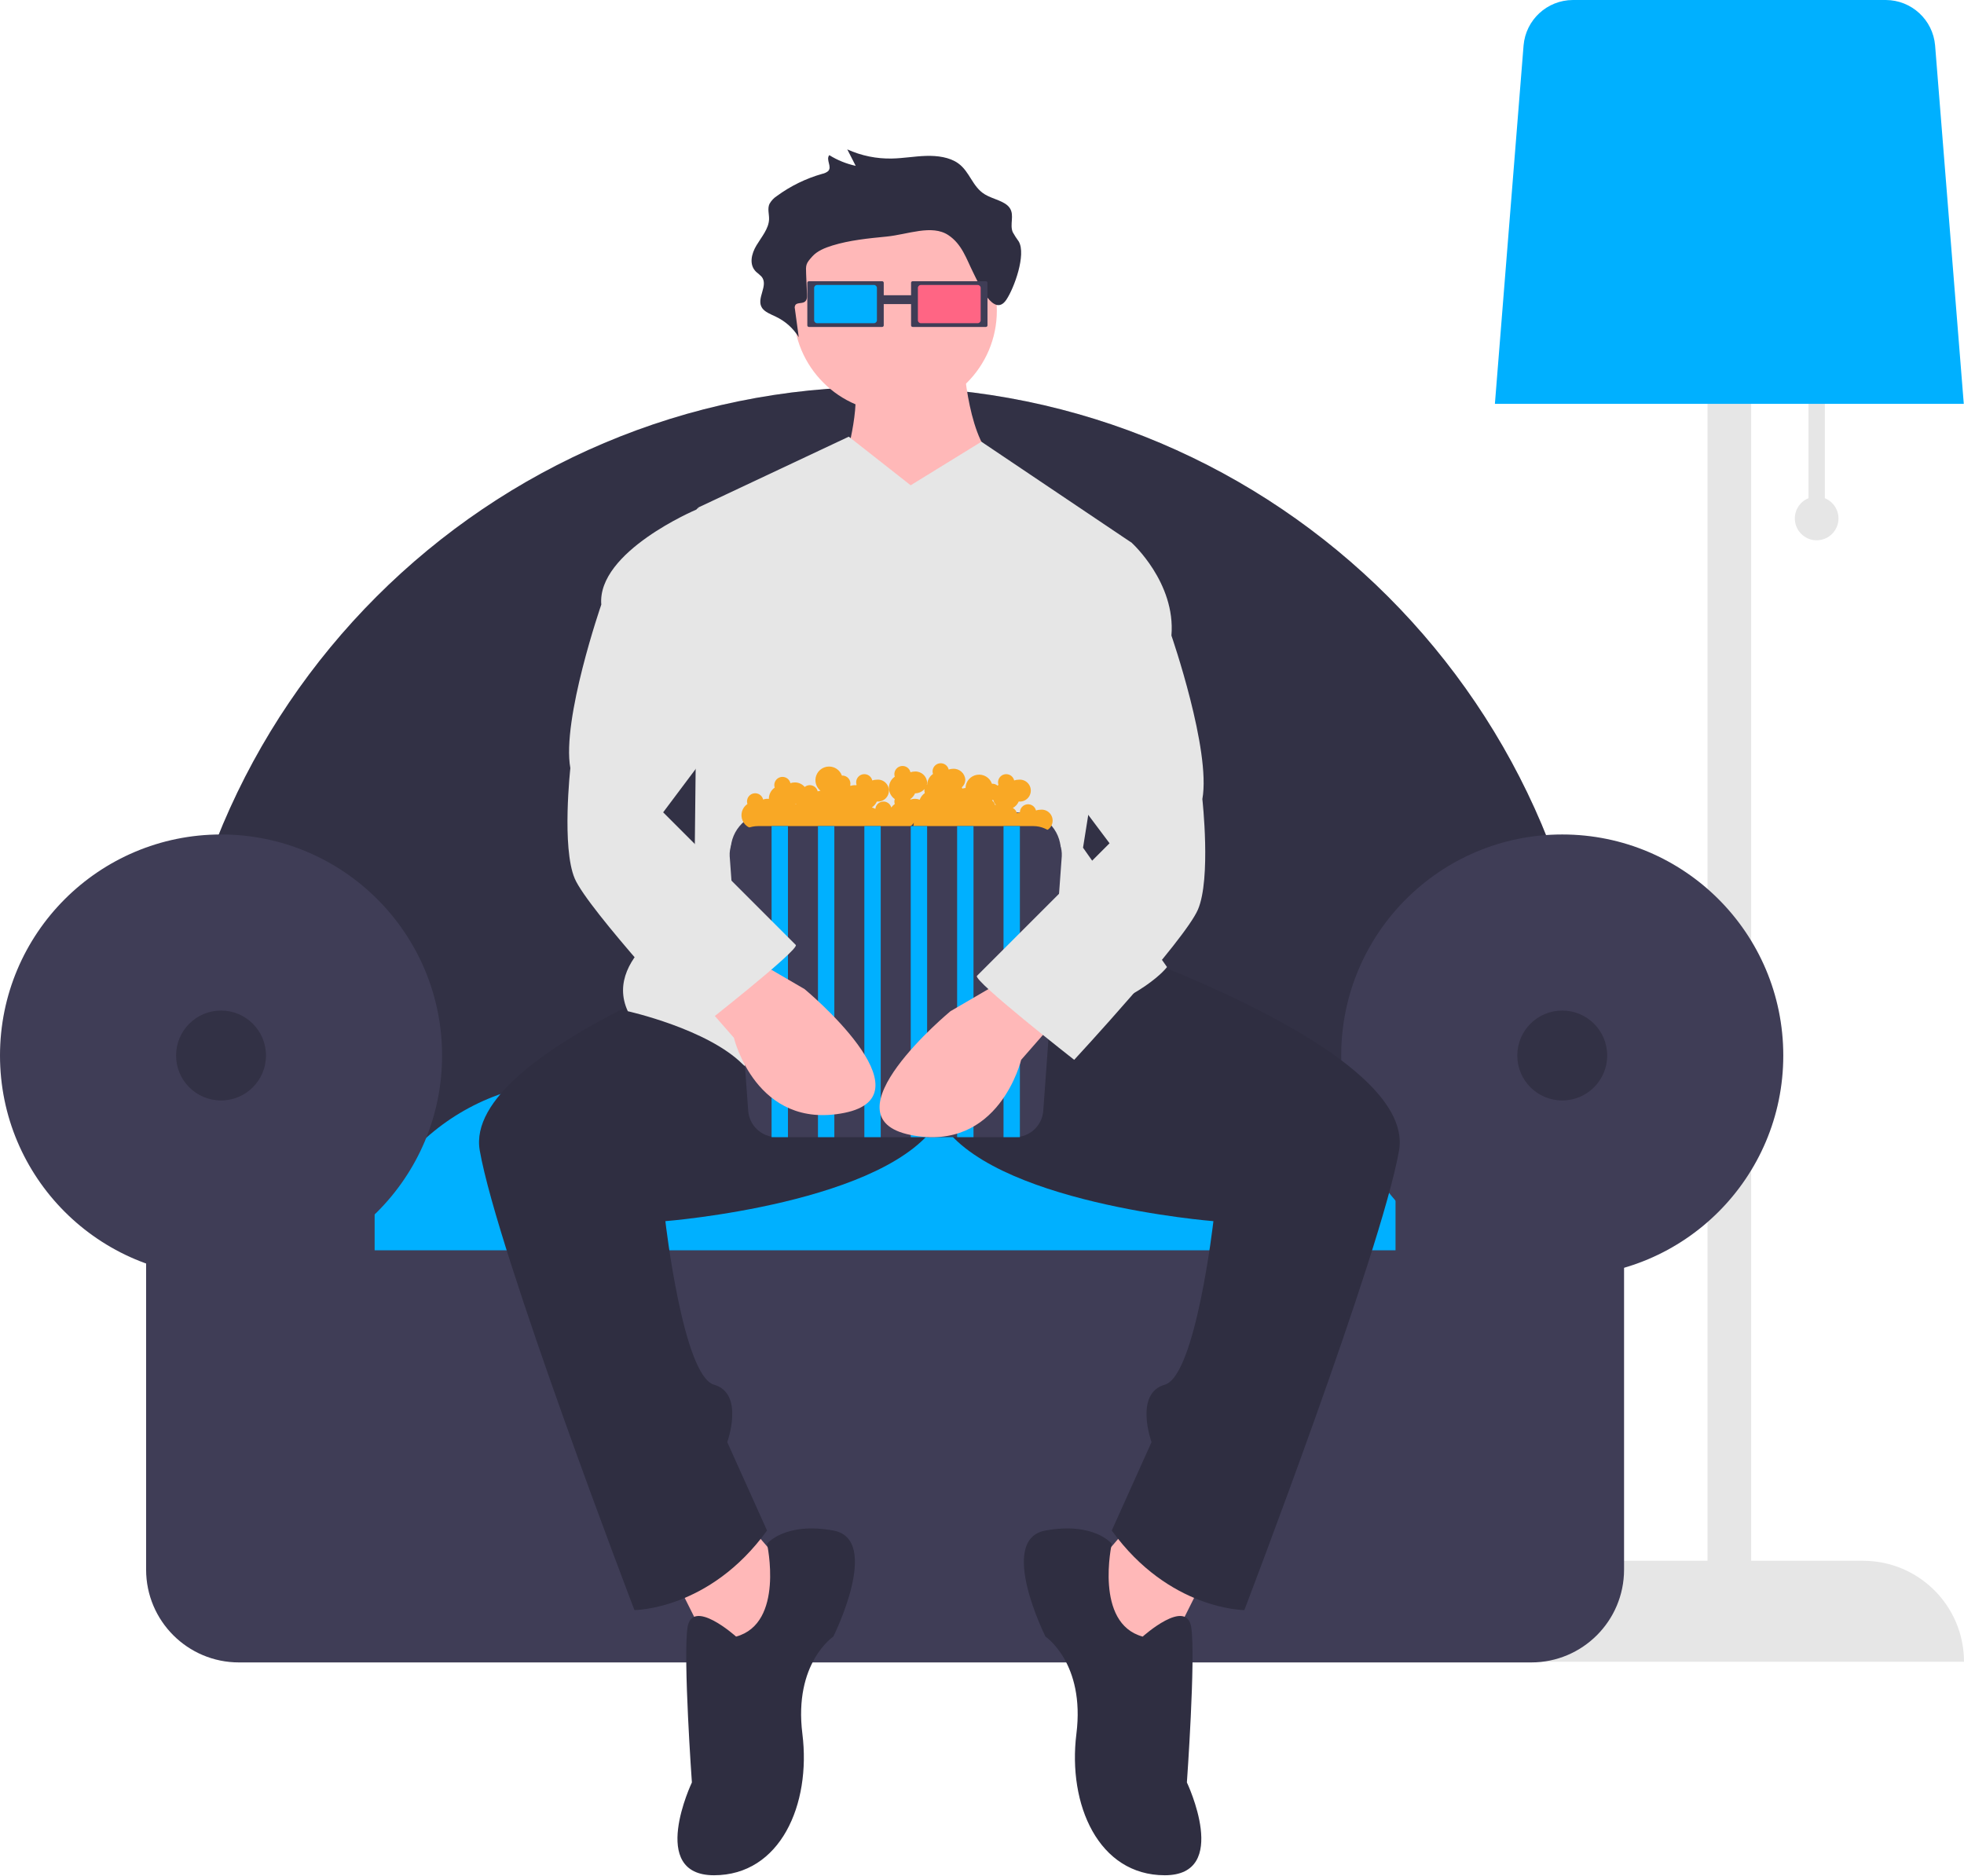
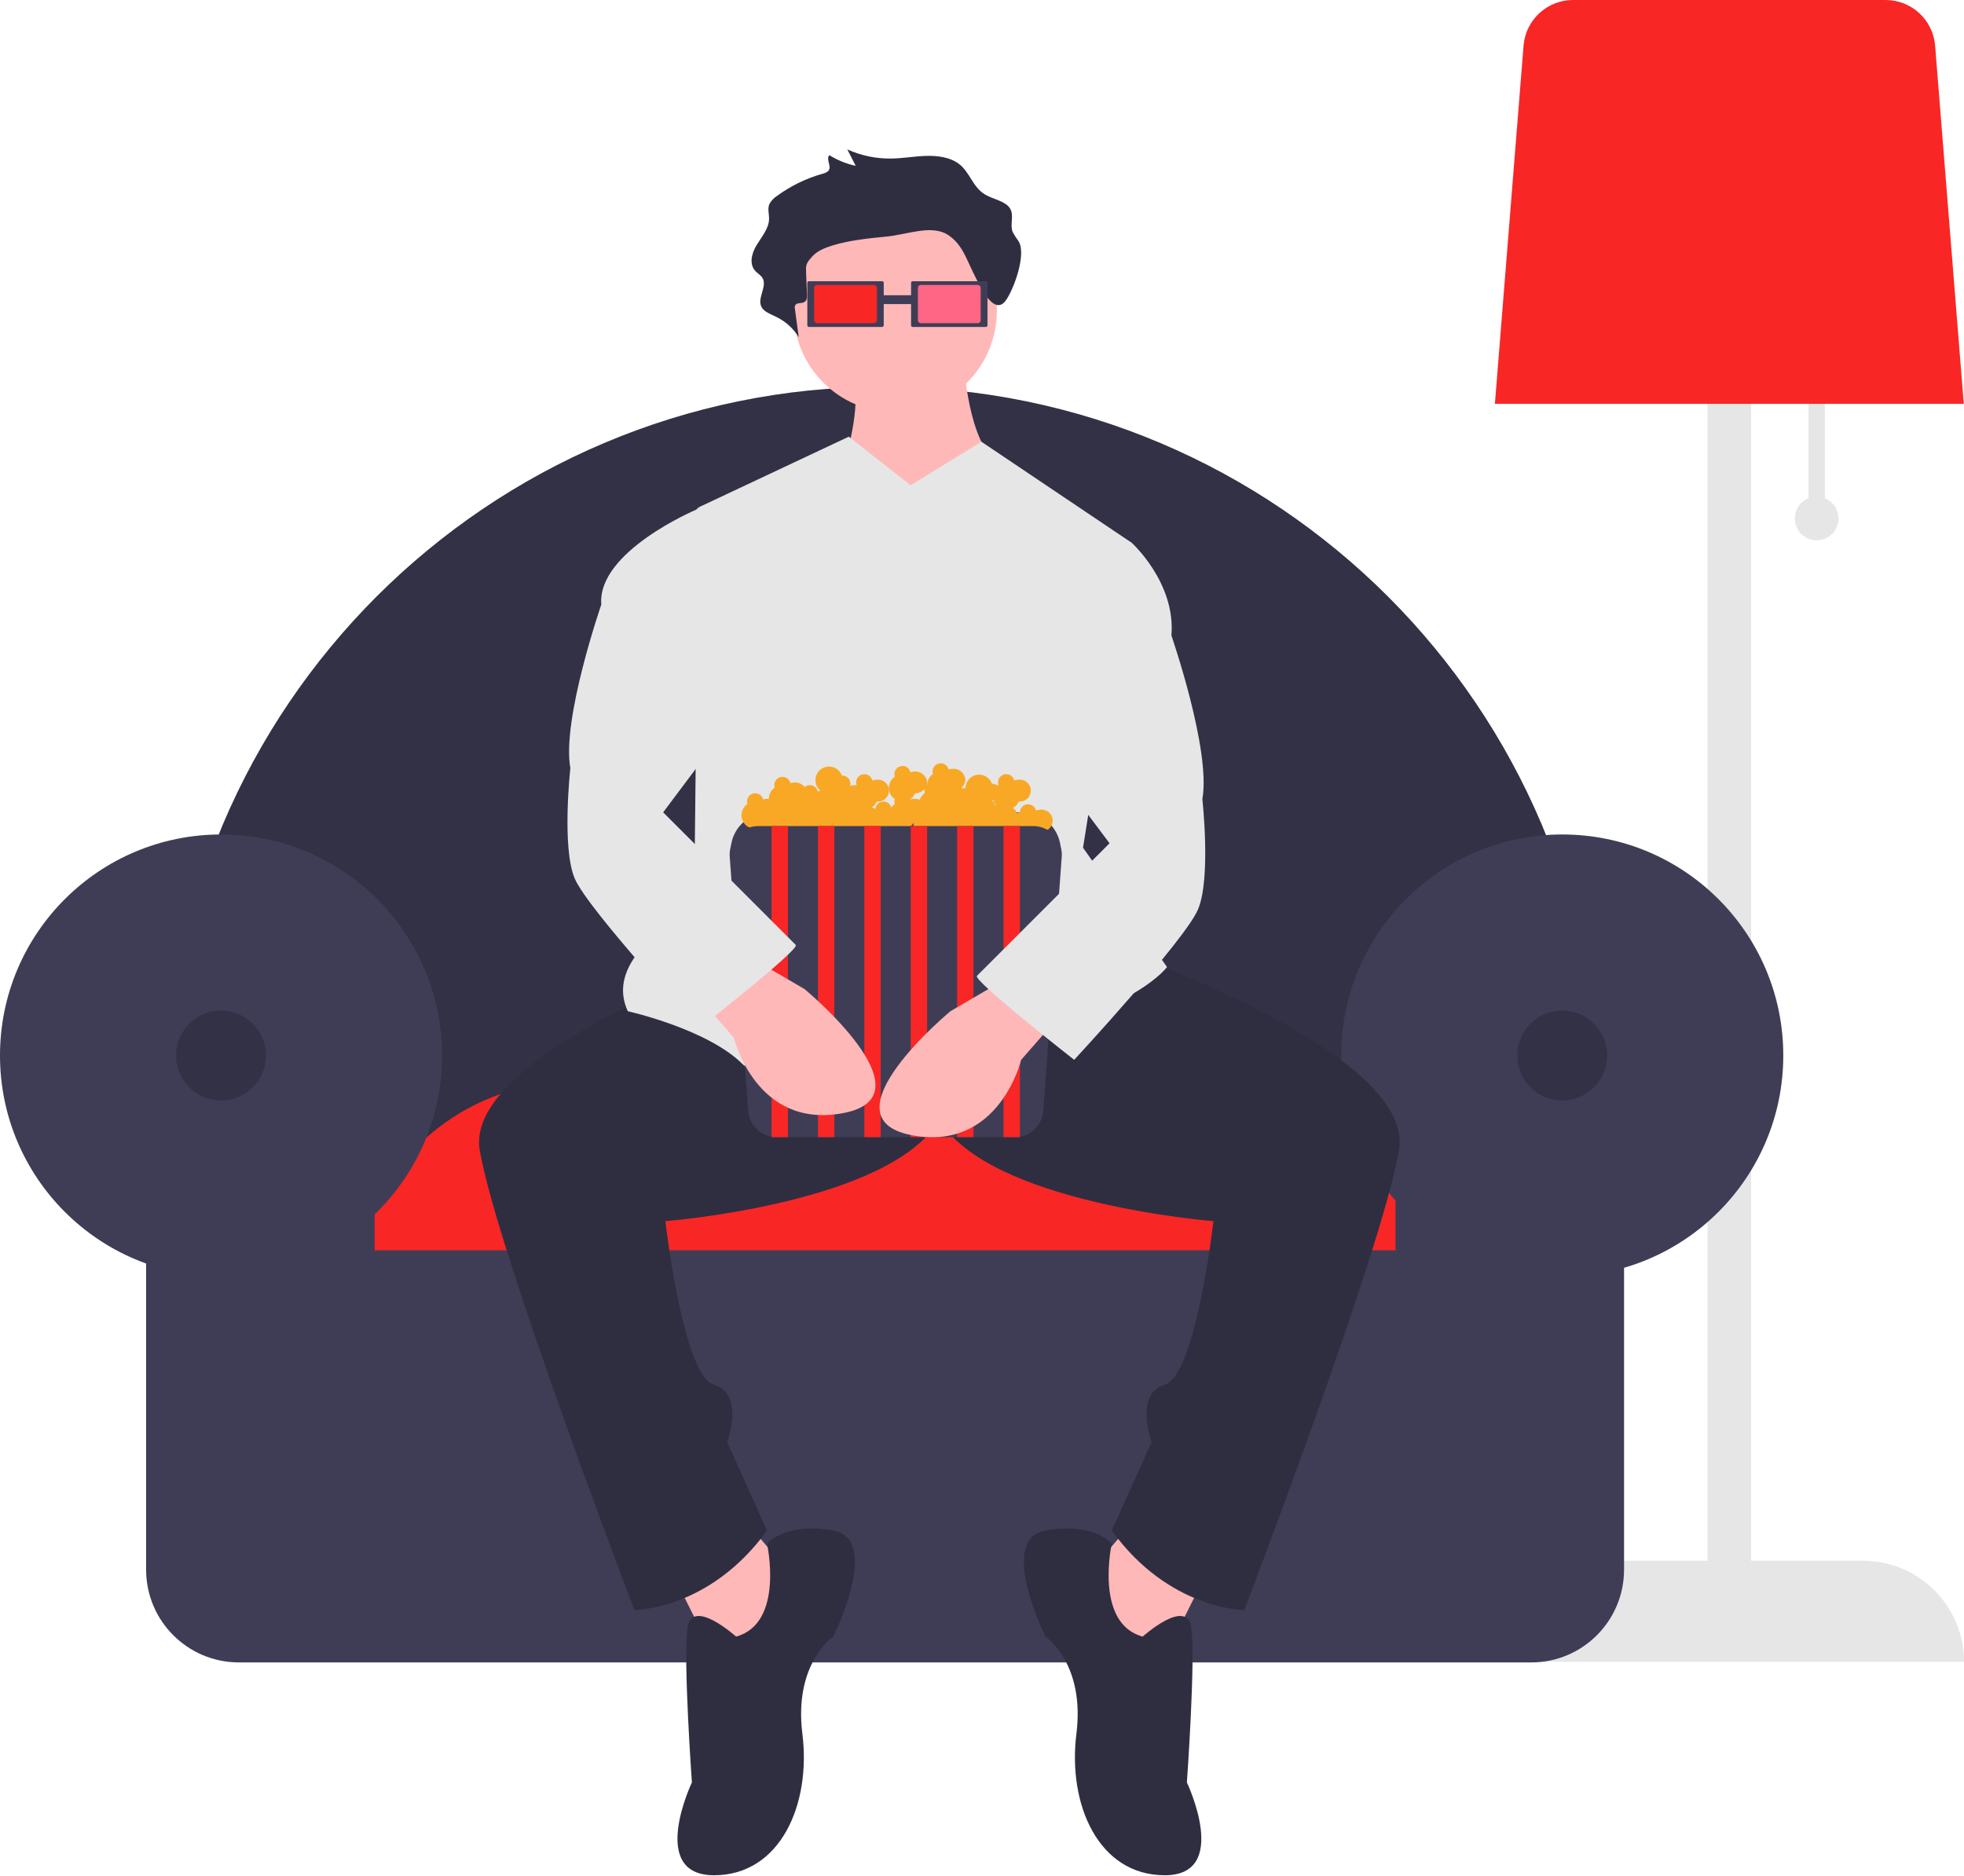
<svg xmlns="http://www.w3.org/2000/svg" id="a01bbba8-bc2d-4e66-a086-829e28c11719" data-name="Layer 1" width="719.769" height="687.25" viewBox="0 0 719.769 687.25">
  <path d="M908.885,288.962V250.375h-6v38.587a8,8,0,1,0,6,0Z" transform="translate(-240.1153 -106.375)" fill="#e6e6e6" />
  <path d="M922.885,678.375h-41v-498h-16v498H824.885a37,37,0,0,0-37,37v0h172v-0A37,37,0,0,0,922.885,678.375Z" transform="translate(-240.1153 -106.375)" fill="#e6e6e6" />
-   <path d="M787.968,254.375h171.834L949.294,123.035A18.198,18.198,0,0,0,931.248,106.375H816.521a18.198,18.198,0,0,0-18.046,16.66Z" transform="translate(-240.1153 -106.375)" fill="#00b0ff" />
+   <path d="M787.968,254.375h171.834L949.294,123.035A18.198,18.198,0,0,0,931.248,106.375H816.521a18.198,18.198,0,0,0-18.046,16.66Z" transform="translate(-240.1153 -106.375)" fill="#f92626" />
  <path d="M301.213,563.911H825.692V510.364c0-144.599-117.641-262.239-262.239-262.239S301.213,365.766,301.213,510.364Z" transform="translate(-240.1153 -106.375)" fill="#3f3d56" />
  <path d="M301.213,563.911H825.692V510.364c0-144.599-117.641-262.239-262.239-262.239S301.213,365.766,301.213,510.364Z" transform="translate(-240.1153 -106.375)" opacity="0.2" />
-   <path d="M369.188,582.446H772.82A81.097,81.097,0,0,0,691.826,502.813H450.181A81.097,81.097,0,0,0,369.188,582.446Z" transform="translate(-240.1153 -106.375)" fill="#00b0ff" />
+   <path d="M369.188,582.446H772.82A81.097,81.097,0,0,0,691.826,502.813H450.181A81.097,81.097,0,0,0,369.188,582.446Z" transform="translate(-240.1153 -106.375)" fill="#f92626" />
  <circle cx="81.006" cy="386.827" r="81.006" fill="#3f3d56" />
  <circle cx="572.533" cy="386.827" r="81.006" fill="#3f3d56" />
  <path d="M751.551,534.392V564.597H377.413V534.392H293.662V681.614a34.011,34.011,0,0,0,34.011,34.011H801.291a34.011,34.011,0,0,0,34.011-34.011V534.392Z" transform="translate(-240.1153 -106.375)" fill="#3f3d56" />
  <circle cx="81.006" cy="386.827" r="16.476" opacity="0.2" />
  <circle cx="572.533" cy="386.827" r="16.476" opacity="0.2" />
  <path d="M593.293,238.871s1.62,30.775,12.958,37.254,0,50.211,0,50.211L552.8,327.956l-3.239-51.831s6.479-21.056,3.239-30.775S593.293,238.871,593.293,238.871Z" transform="translate(-240.1153 -106.375)" fill="#ffb8b8" />
  <polygon points="413.107 560.102 393.671 582.778 424.446 611.933 440.643 579.539 413.107 560.102" fill="#ffb8b8" />
  <polygon points="275.431 560.102 294.868 582.778 264.093 611.933 247.896 579.539 275.431 560.102" fill="#ffb8b8" />
  <path d="M642.695,451.864s116.62,38.873,110.141,76.127-56.69,168.451-56.69,168.451-27.535,0-48.592-29.155l14.577-32.394s-6.479-17.817,4.859-21.056,17.817-59.93,17.817-59.93-82.606-6.479-100.423-37.254l-32.394-77.746Z" transform="translate(-240.1153 -106.375)" fill="#2f2e41" />
  <path d="M526.075,451.864S409.455,490.738,415.934,527.991s56.69,168.451,56.69,168.451,27.535,0,48.592-29.155l-14.577-32.394s6.479-17.817-4.859-21.056-17.817-59.93-17.817-59.93,82.606-6.479,100.423-37.254l32.394-77.746Z" transform="translate(-240.1153 -106.375)" fill="#2f2e41" />
  <path d="M658.892,706.16s16.197-14.577,17.817-3.239-1.62,56.69-1.62,56.69,16.197,34.014-8.099,34.014-35.634-25.915-32.394-51.831-11.338-35.634-11.338-35.634-17.817-35.634,0-38.873,24.296,4.859,24.296,4.859S641.075,701.301,658.892,706.16Z" transform="translate(-240.1153 -106.375)" fill="#2f2e41" />
  <path d="M509.878,706.16s-16.197-14.577-17.817-3.239,1.62,56.69,1.62,56.69S477.483,793.625,501.779,793.625s35.634-25.915,32.394-51.831,11.338-35.634,11.338-35.634,17.817-35.634,0-38.873-24.296,4.859-24.296,4.859S527.695,701.301,509.878,706.16Z" transform="translate(-240.1153 -106.375)" fill="#2f2e41" />
  <circle cx="328.072" cy="113.87" r="37.254" fill="#ffb8b8" />
  <path d="M573.857,284.224l-22.676-17.817-55.07,25.915-1.62,147.394s-34.014,16.197-24.296,37.254c0,0,29.155,6.479,42.113,19.437s85.845-4.859,116.62-14.577,38.873-21.056,38.873-21.056l-30.775-43.732,17.817-111.761L599.778,268.259Z" transform="translate(-240.1153 -106.375)" fill="#e6e6e6" />
  <path d="M613.478,194.889a32.723,32.723,0,0,1-2.221-3.447c-1.155-2.813.669-6.129-1.035-8.756-1.74-2.682-6.159-3.247-9.165-5.069-4.631-2.807-5.473-8.314-9.811-11.407-3.126-2.228-7.584-2.829-11.762-2.702s-8.299.882-12.478.965a37.622,37.622,0,0,1-16.377-3.349l3.083,6.031a30.776,30.776,0,0,1-9.678-3.923c-1.364,1.691,1.131,4.259-.416,5.845a4.963,4.963,0,0,1-2.184,1.013,52.246,52.246,0,0,0-16.538,8.068,8.31,8.31,0,0,0-2.783,2.938c-.804,1.781-.091,3.748-.152,5.641-.111,3.441-2.737,6.441-4.601,9.541s-2.87,7.118-.106,9.749a25.135,25.135,0,0,1,1.932,1.703c2.77,3.267-2.133,8.052.23,11.519,1.026,1.505,3.129,2.267,4.957,3.156a19.807,19.807,0,0,1,8.474,7.553L531.426,219.531a1.72,1.72,0,0,1,.283-1.519c.688-.701,2.129-.422,3.079-.886,1.045-.511,1.124-1.683,1.082-2.665l-.32-7.571c-.144-3.405-.184-3.857,2.324-6.605,1.752-1.92,4.507-3.078,7.275-3.93,6.325-1.947,13.128-2.62,19.853-3.278,7.809-.764,16.602-4.553,22.667-.53,4.964,3.293,6.615,8.706,9.007,13.507,2.15,4.315,7.668,17.02,12.262,10.143C611.823,211.876,616.235,199.698,613.478,194.889Z" transform="translate(-240.1153 -106.375)" fill="#2f2e41" />
  <path d="M574.583,209.438a.58.58,0,0,0-.579.579v15.597a.58.58,0,0,0,.579.579h26.85a.58.58,0,0,0,.579-.579V210.017a.58.58,0,0,0-.579-.579Z" transform="translate(-240.1153 -106.375)" fill="#3f3d56" />
  <path d="M577.583,210.813a1.08,1.08,0,0,0-1.079,1.079v11.846a1.08,1.08,0,0,0,1.079,1.079h20.849a1.08,1.08,0,0,0,1.079-1.079V211.892a1.08,1.08,0,0,0-1.079-1.079Z" transform="translate(-240.1153 -106.375)" fill="#ff6584" />
  <rect x="320.784" y="108.201" width="13.986" height="3.239" fill="#3f3d56" />
  <path d="M536.562,209.438a.58.58,0,0,0-.579.579v15.597a.58.58,0,0,0,.579.579h26.85a.58.58,0,0,0,.579-.579V210.017a.58.58,0,0,0-.579-.579Z" transform="translate(-240.1153 -106.375)" fill="#3f3d56" />
-   <path d="M539.563,210.813a1.08,1.08,0,0,0-1.079,1.079v11.846a1.08,1.08,0,0,0,1.079,1.079H560.411a1.08,1.08,0,0,0,1.079-1.079V211.892a1.08,1.08,0,0,0-1.079-1.079Z" transform="translate(-240.1153 -106.375)" fill="#00b0ff" />
+   <path d="M539.563,210.813a1.08,1.08,0,0,0-1.079,1.079v11.846a1.08,1.08,0,0,0,1.079,1.079H560.411a1.08,1.08,0,0,0,1.079-1.079V211.892a1.08,1.08,0,0,0-1.079-1.079Z" transform="translate(-240.1153 -106.375)" fill="#f92626" />
  <path d="M281.769,297.75h93a14,14,0,0,1,14,14v0a0,0,0,0,1,0,0h-121a0,0,0,0,1,0,0v0A14,14,0,0,1,281.769,297.75Z" fill="#3f3d56" />
  <path d="M621.385,403.125a4.961,4.961,0,0,0-1.599.272,2.995,2.995,0,0,0-5.901.728c0,.015.004.029.004.044a5.142,5.142,0,0,0-1.103.229,3.011,3.011,0,0,0-1.483-1.911,5.017,5.017,0,0,0,2.164-2.369,4.021,4.021,0,1,0-.082-7.993,4.961,4.961,0,0,0-1.599.272,2.99,2.99,0,1,0-5.749,1.625c-.12.083-.231.177-.343.27a2.84,2.84,0,0,0-2.045-.681,4.98,4.98,0,0,0-9.683,1.551,5.118,5.118,0,0,0-1.18.235,3,3,0,0,0-.172-.494,3.758,3.758,0,0,0,1.272-2.779,4.272,4.272,0,0,0-4.5-4,4.961,4.961,0,0,0-1.599.272,2.99,2.99,0,1,0-5.749,1.625,4.987,4.987,0,0,0-2.137,3.869c-.042.038-.091.068-.131.108a3.563,3.563,0,0,0,.116-.874,4.272,4.272,0,0,0-4.5-4,4.961,4.961,0,0,0-1.599.272,2.99,2.99,0,1,0-5.749,1.625,4.987,4.987,0,0,0,0,8.205,2.727,2.727,0,0,0,0,1.795,5.049,5.049,0,0,0-1.279,1.292,2.981,2.981,0,0,0-5.842.505,4.764,4.764,0,0,0-1.286-.519,5.027,5.027,0,0,0,1.837-2.182,4.021,4.021,0,1,0-.082-7.993,4.961,4.961,0,0,0-1.599.272,2.99,2.99,0,1,0-5.749,1.625c-.064.045-.122.097-.184.145-.156-.015-.308-.042-.468-.042a4.961,4.961,0,0,0-1.599.272c-.019-.075-.05-.145-.074-.219a2.947,2.947,0,0,0-3.062-3.567,4.995,4.995,0,1,0-7.851,5.565,5.173,5.173,0,0,0-1.013.221,2.973,2.973,0,0,0-4.762-1.608,4.676,4.676,0,0,0-3.639-1.664,4.961,4.961,0,0,0-1.599.272,2.99,2.99,0,1,0-5.749,1.625,4.989,4.989,0,0,0-2.152,4.103c0,.015.004.03.005.045a4.148,4.148,0,0,0-2.104.227,2.99,2.99,0,1,0-5.749,1.625,4.98,4.98,0,0,0,3.936,8.97,4.982,4.982,0,0,0,9.414,1.279,31.17,31.17,0,0,0,10.802-.487,4.982,4.982,0,0,0,9.278.333,4.892,4.892,0,0,0,2.097-.519,4.977,4.977,0,0,0,8.903-.481,4.844,4.844,0,0,1,5.418,3.007,7.799,7.799,0,0,1,5.744-3.179,4.875,4.875,0,0,0,5.415-2.068,4.998,4.998,0,0,0,9.423,3.239,4.892,4.892,0,0,0,2.097-.519,4.977,4.977,0,0,0,8.903-.481,4.892,4.892,0,0,0,2.097-.519,4.948,4.948,0,0,0,7.412,1.437,4.979,4.979,0,0,0,8.906,2.065,4.966,4.966,0,0,0,7.584-1.983,4.021,4.021,0,1,0-.082-7.993Zm-89.378-2.064c-.005.024-.009.049-.014.073-.036-.001-.071-.009-.108-.009a2.978,2.978,0,0,0-.446.045c.008-.018.02-.034.027-.052A4.98,4.98,0,0,0,532.007,401.061Zm41.779-1.664c-.015-.058-.04-.112-.057-.169a5.024,5.024,0,0,0,1.738-2.111,4.681,4.681,0,0,0,3.477-1.574,3.009,3.009,0,0,0-.059.582,2.967,2.967,0,0,0,.152.897,5.018,5.018,0,0,0-1.859,2.437,4.907,4.907,0,0,0-3.392-.062Zm29.95.373c-.002-.061.006-.124.002-.185a2.986,2.986,0,0,0,.381-.026,4.956,4.956,0,0,0,.953,1.765c-.094.026-.194.042-.286.074A3.016,3.016,0,0,0,603.736,399.77Z" transform="translate(-240.1153 -106.375)" fill="#f9a825" />
  <path d="M517.958,409.125a10.441,10.441,0,0,0-10.427,11.002l6.771,93.115a10.441,10.441,0,0,0,10.427,9.883H612.04a10.441,10.441,0,0,0,10.427-9.883l6.771-93.115a10.441,10.441,0,0,0-10.427-11.002Z" transform="translate(-240.1153 -106.375)" fill="#3f3d56" />
-   <rect x="282.769" y="302.75" width="6" height="114" fill="#00b0ff" />
-   <rect x="299.769" y="302.75" width="6" height="114" fill="#00b0ff" />
-   <rect x="316.769" y="302.75" width="6" height="114" fill="#00b0ff" />
-   <rect x="333.769" y="302.75" width="6" height="114" fill="#00b0ff" />
-   <rect x="350.769" y="302.75" width="6" height="114" fill="#00b0ff" />
-   <rect x="367.769" y="302.75" width="6" height="114" fill="#00b0ff" />
+   <rect x="282.769" y="302.75" width="6" height="114" fill="#f92626" />
+   <rect x="299.769" y="302.75" width="6" height="114" fill="#f92626" />
+   <rect x="316.769" y="302.75" width="6" height="114" fill="#f92626" />
+   <rect x="333.769" y="302.75" width="6" height="114" fill="#f92626" />
+   <rect x="350.769" y="302.75" width="6" height="114" fill="#f92626" />
+   <rect x="367.769" y="302.75" width="6" height="114" fill="#f92626" />
  <path d="M607.871,465.632l-19.437,11.338s-46.972,38.873-14.577,45.352,40.493-27.535,40.493-27.535l11.338-12.958Z" transform="translate(-240.1153 -106.375)" fill="#ffb8b8" />
  <path d="M515.547,457.533l19.437,11.338s46.972,38.873,14.577,45.352-40.493-27.535-40.493-27.535l-11.338-12.958Z" transform="translate(-240.1153 -106.375)" fill="#ffb8b8" />
  <path d="M633.786,303.66l21.056,1.62s16.197,14.577,14.577,34.014c0,0,14.577,42.113,11.338,59.93,0,0,3.239,29.155-1.62,40.493S633.786,494.787,633.786,494.787s-37.254-29.155-35.634-30.775l48.592-48.592-24.296-32.394Z" transform="translate(-240.1153 -106.375)" fill="#e6e6e6" />
  <path d="M496.11,292.322l-.81.81s-36.444,15.387-34.824,34.824c0,0-14.577,42.113-11.338,59.93,0,0-3.239,29.155,1.62,40.493s45.352,55.07,45.352,55.07,37.254-29.155,35.634-30.775l-48.592-48.592,24.296-32.394Z" transform="translate(-240.1153 -106.375)" fill="#e6e6e6" />
</svg>
